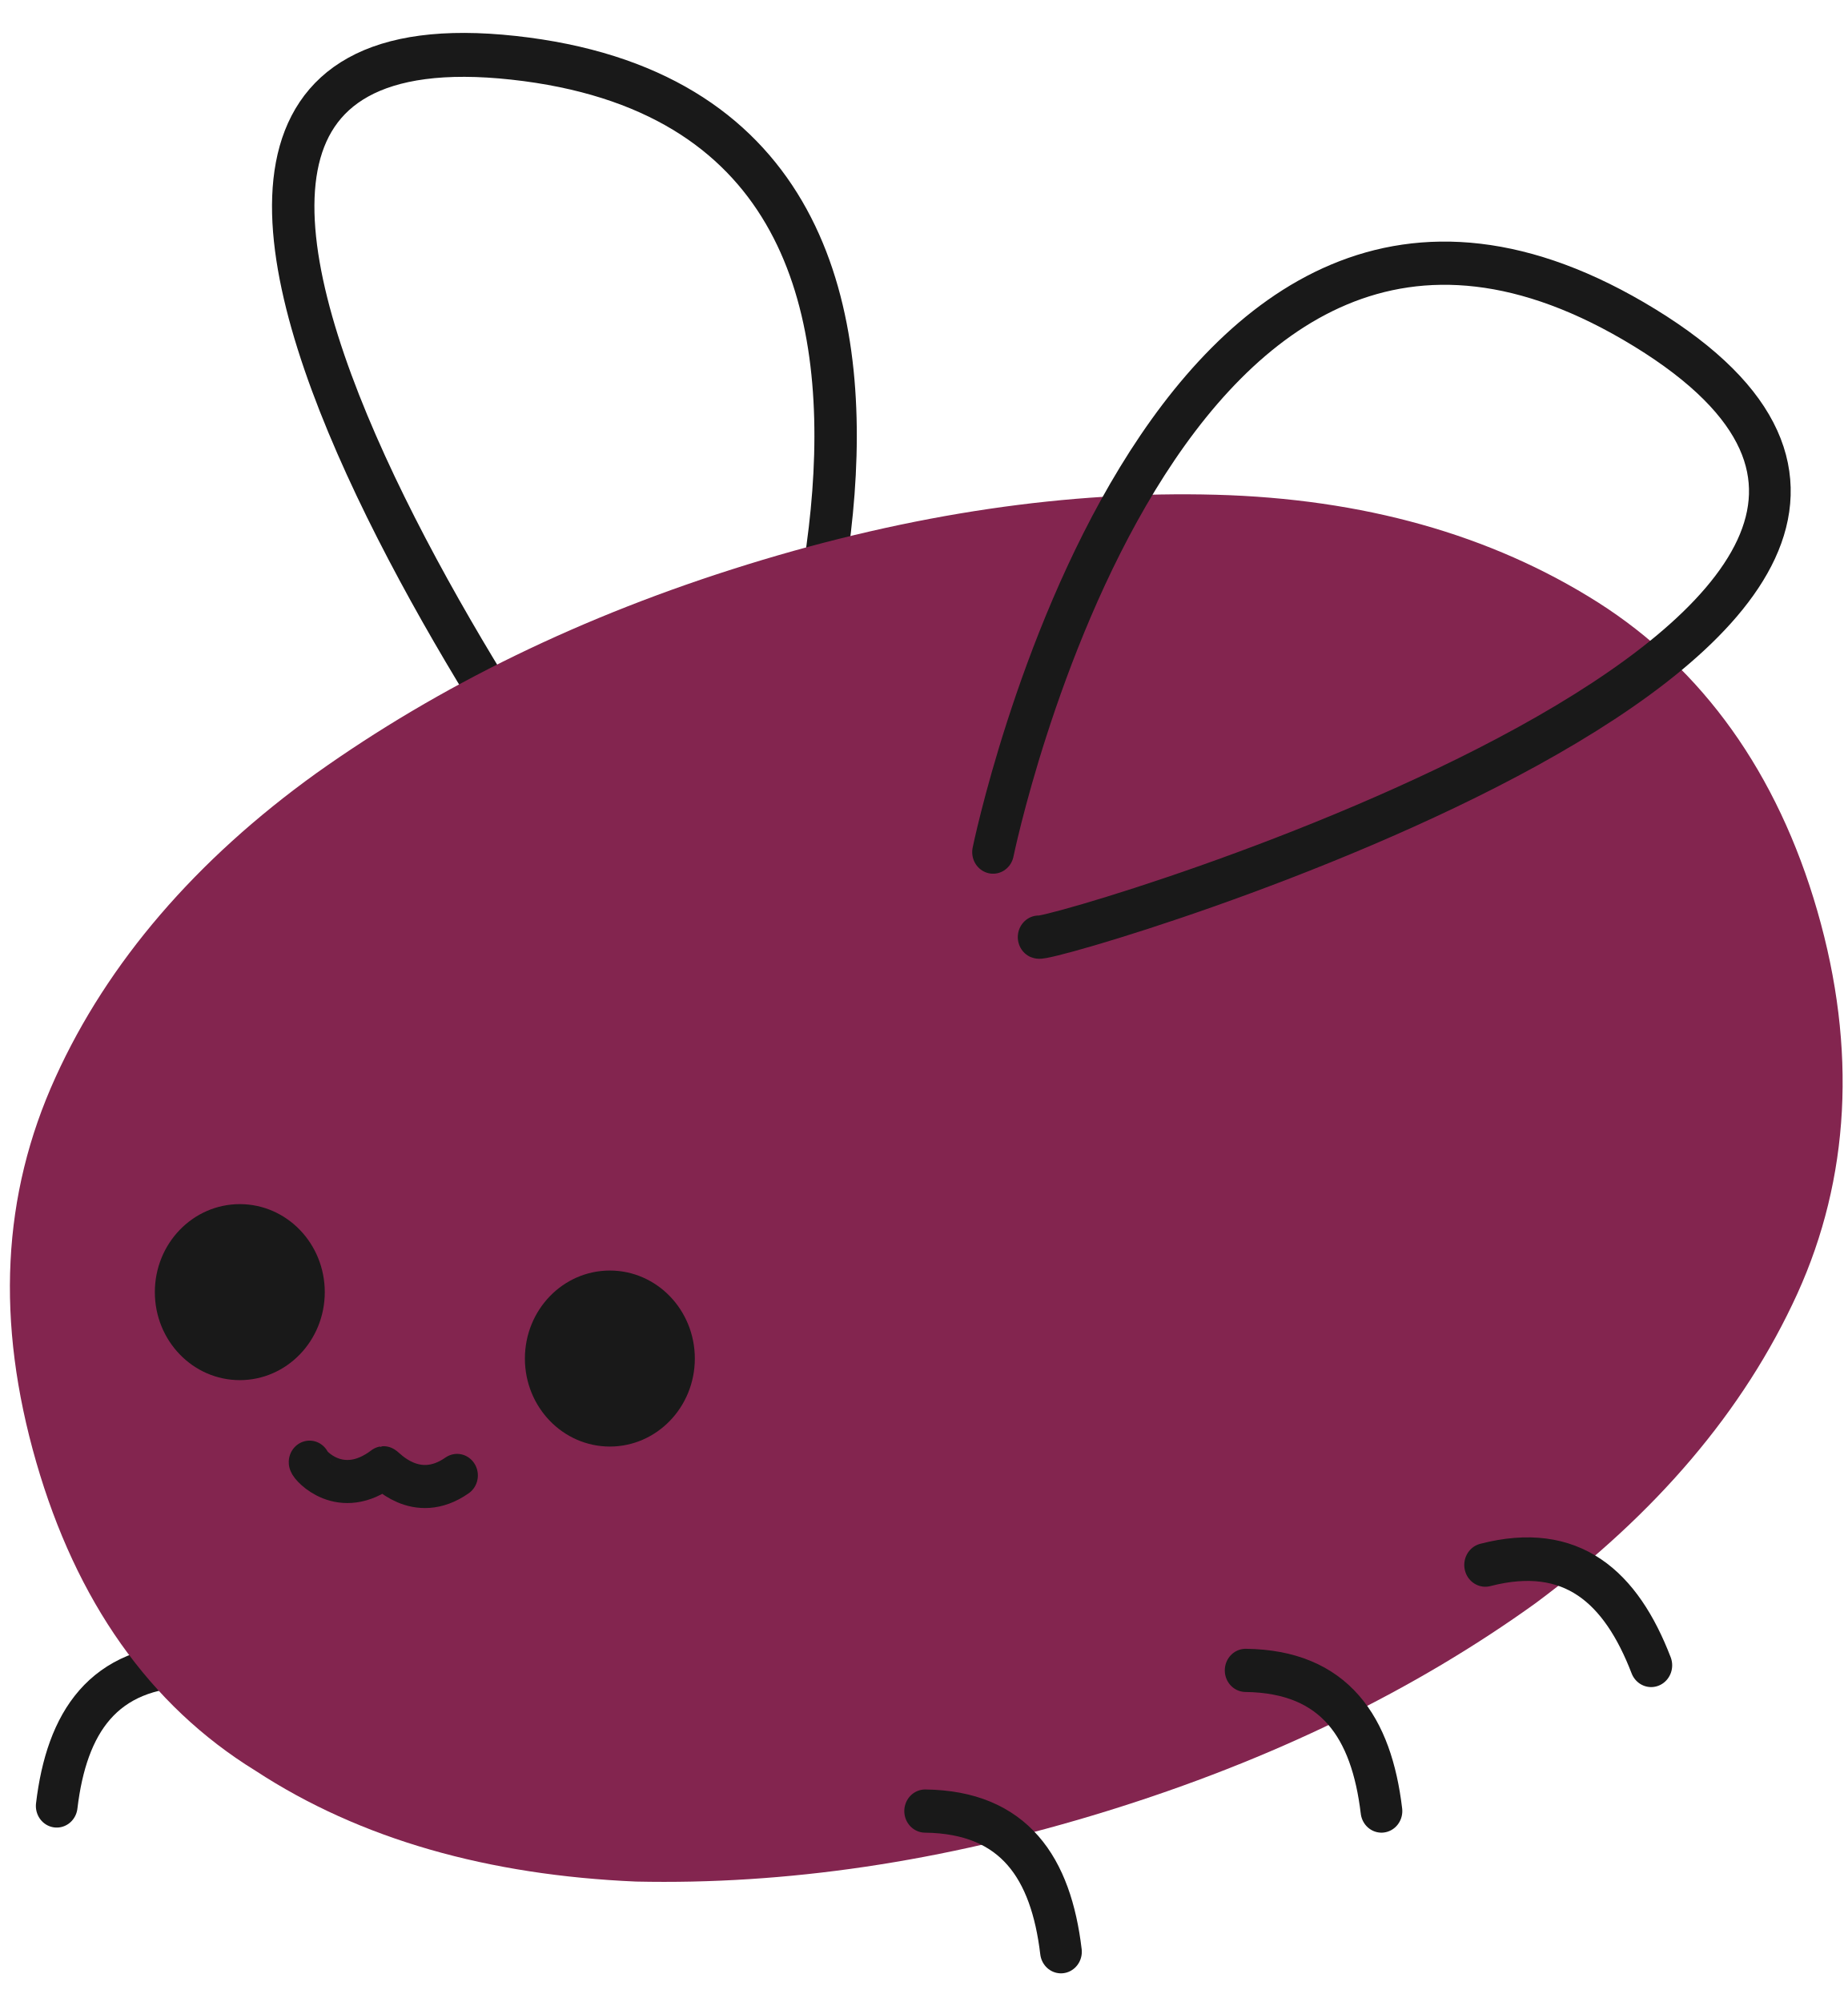
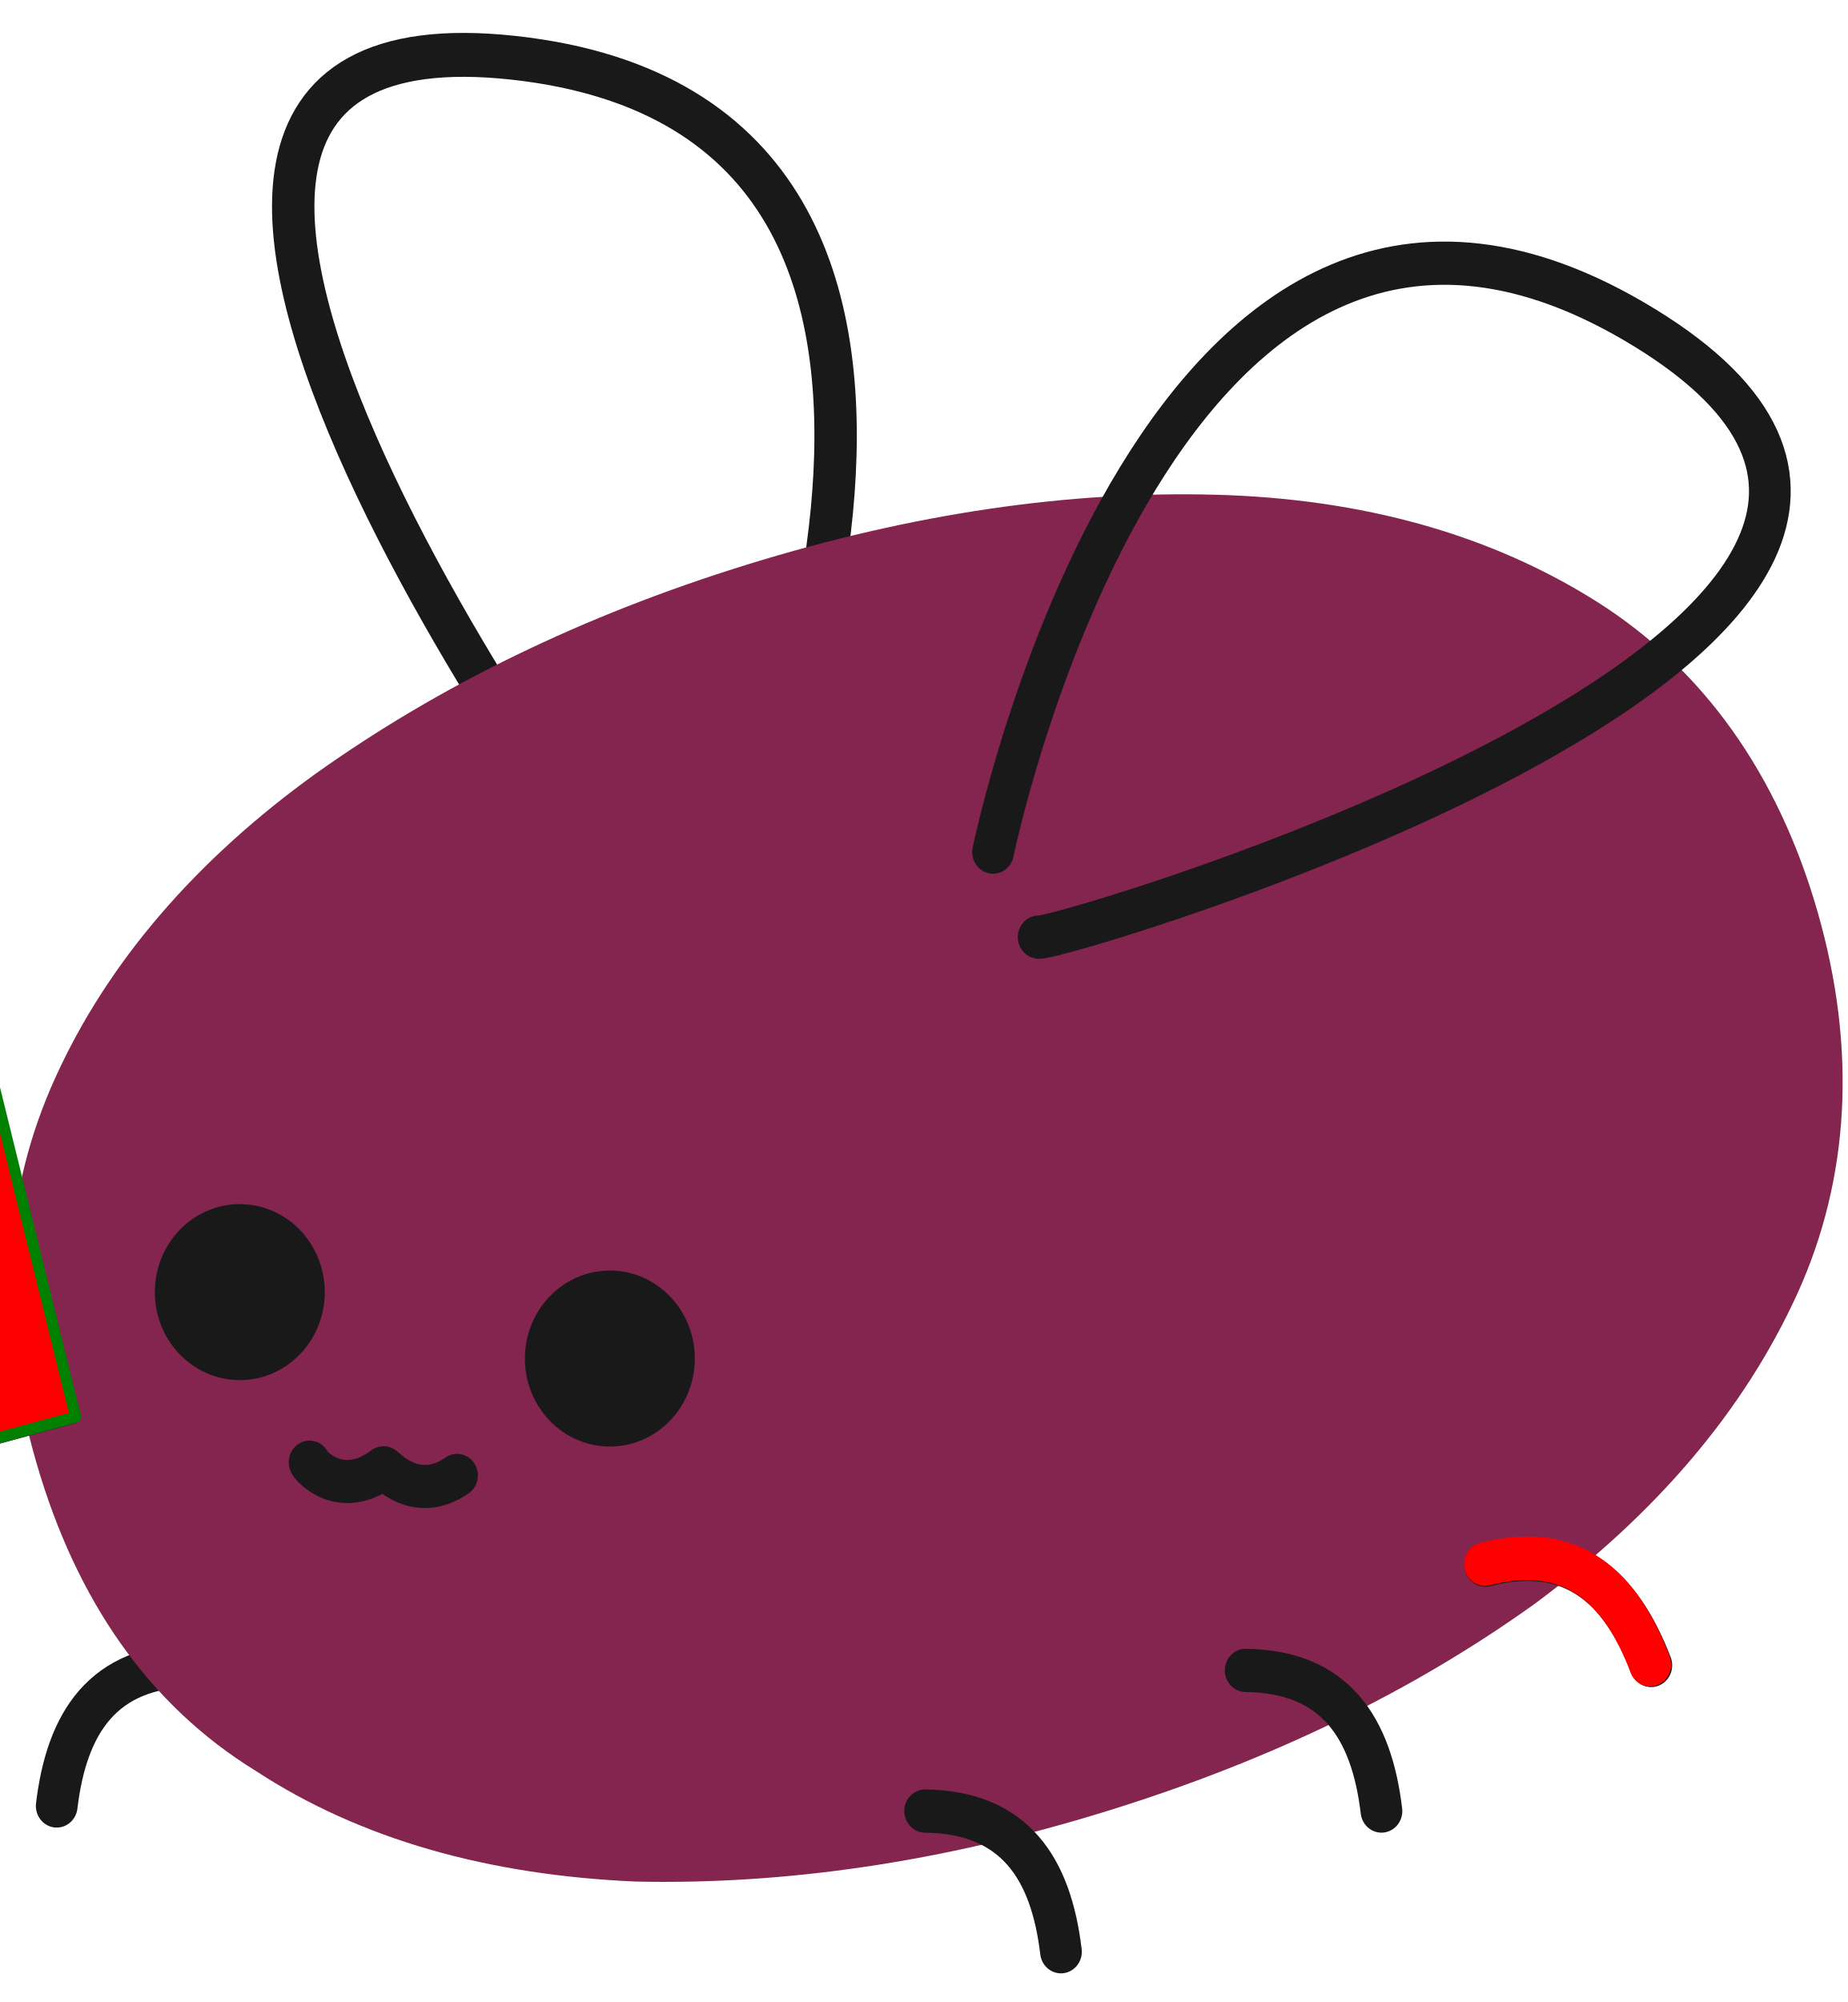
<svg xmlns="http://www.w3.org/2000/svg" viewBox="0 0 168 182">
  <g transform="translate(816.831,226.036) scale(0.256192,0.26903)" stroke="#191919" fill="none" stroke-linejoin="round" stroke-linecap="round" stroke-width="11.38">
    <defs>
      <path id="wing" d="M-939,-486C-939,-486 -902.097,-659.906 -796,-597C-689.903,-534.094 -926.088,-466.789 -929,-468" />
      <path id="leg" d="M-1603,-204.571C-1578.58,-204.281 -1568.64,-189.502 -1565.93,-167.502" />
      <circle id="eye" cx="-1669.5" cy="-74.5" r="17.5" fill="#191919" transform="scale(1.30031,1.2824)" />
      <path id="mouth" d="M-1225,-120C-1224.92,-118.887 -1210.99,-105.523 -1194,-120C-1193.47,-120.136 -1179.53,-106.241 -1163.14,-119.14" stroke-width="17.38" transform="scale(0.847203,0.835533) matrix(1,0.072741,-0.072741,1,0,0)" />
      <path id="body" stroke="none" fill="#83254F" d="M0.525,0.011C0.453,0.011 0.388,0.001 0.329,-0.018C0.271,-0.038 0.224,-0.067 0.19,-0.106C0.155,-0.144 0.138,-0.193 0.138,-0.251C0.138,-0.31 0.155,-0.358 0.19,-0.397C0.224,-0.435 0.271,-0.464 0.329,-0.483C0.388,-0.502 0.453,-0.512 0.525,-0.512C0.597,-0.512 0.662,-0.502 0.72,-0.483C0.778,-0.464 0.825,-0.435 0.86,-0.396C0.894,-0.358 0.912,-0.309 0.912,-0.251C0.912,-0.193 0.894,-0.144 0.86,-0.106C0.825,-0.067 0.778,-0.038 0.72,-0.018C0.662,0.001 0.597,0.011 0.525,0.011Z" transform="scale(816.653,805.403) matrix(1,-0.298855,0.298855,1,0,0)" />
    </defs>
    <use href="#wing" transform="translate(-4615.99,-815.89) matrix(-1.2973,-0.953582,-0.966902,1.27943,0,0)" stroke-width="9.3" />
    <use href="#leg" transform="translate(-5204.42,-15.1179) scale(-1.30031,1.2824)" />
    <use href="#body" transform="translate(-3226.92,-110.694)" />
    <use href="#eye" x="-932.381" y="-308.02" />
    <use href="#eye" x="-801.05" y="-285.578" />
    <use href="#mouth" transform="translate(-2048.07,-171.385)" />
    <use href="#wing" transform="translate(-1316.63,223.263) scale(1.61799,1.5957)" stroke-width="9.15" />
    <use href="#leg" transform="translate(-775.629,34.1386) scale(1.30031,1.2824)" />
    <use href="#leg" transform="translate(-661.888,-13.3998) scale(1.30031,1.2824)" />
-     <use href="#leg" transform="translate(-577.602,-579.56) matrix(1.2577,-0.325599,0.330147,1.24037,0,0)" stroke-width="11.48" />
+     <use href="#leg" transform="translate(-577.602,-579.56) scale(1.2577,1.24037) matrix(1,-0.262501,0.262501,1,0,0)" stroke-width="11.48" />
+     <use href="#leg" transform="translate(-577.602,-579.56) rotate(-14.5) scale(1.30031,1.2824)" stroke="red" stroke-width="11.48" />
+ 		matrix(1.2577,-0.325599,0.330147,1.24037,-577.602,-579.56)
+ 		
+ 		<g stroke-width="3">
+       <rect x="-600" y="-200" width="100" height="100" fill="red" transform="translate(-2500,-400) matrix(1.2577,-0.325599,0.330147,1.24037,0,0)" />
+       <rect x="-600" y="-200" width="100" height="100" fill="red" transform="translate(-2500,-400) rotate(-14.5) scale(1.30031,1.2824)" stroke="green" />
+     </g>
  </g>
</svg>
